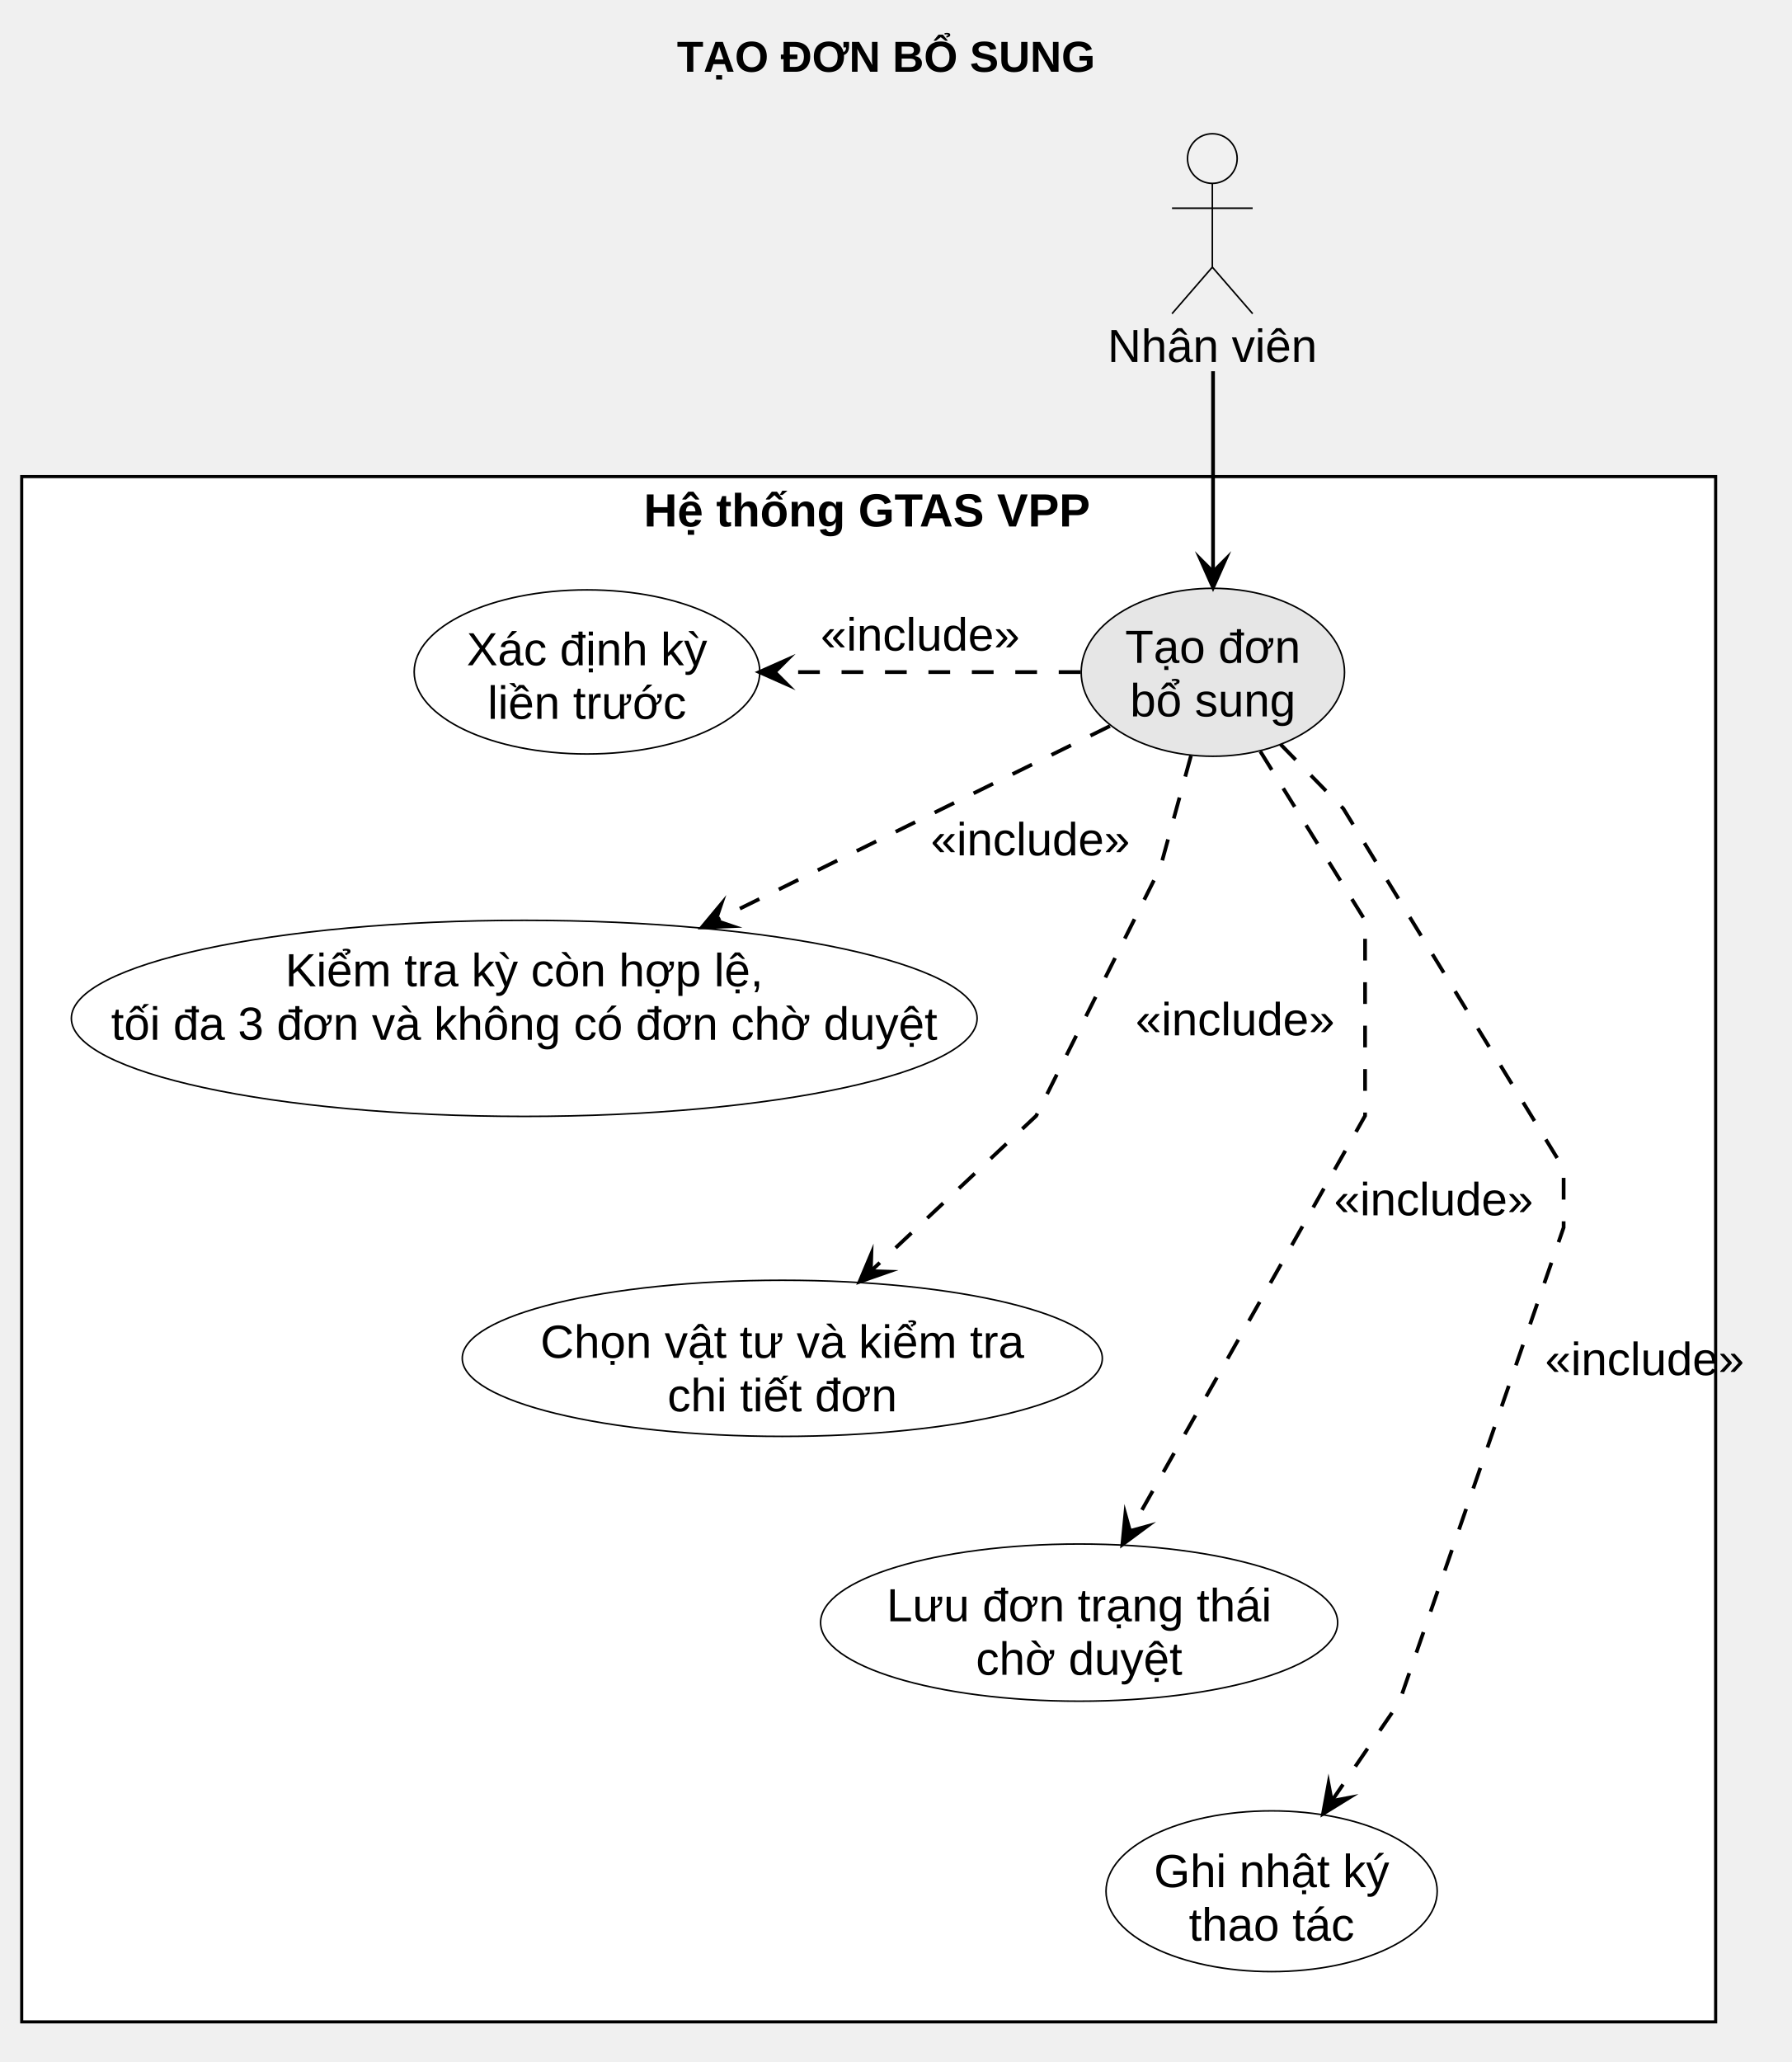
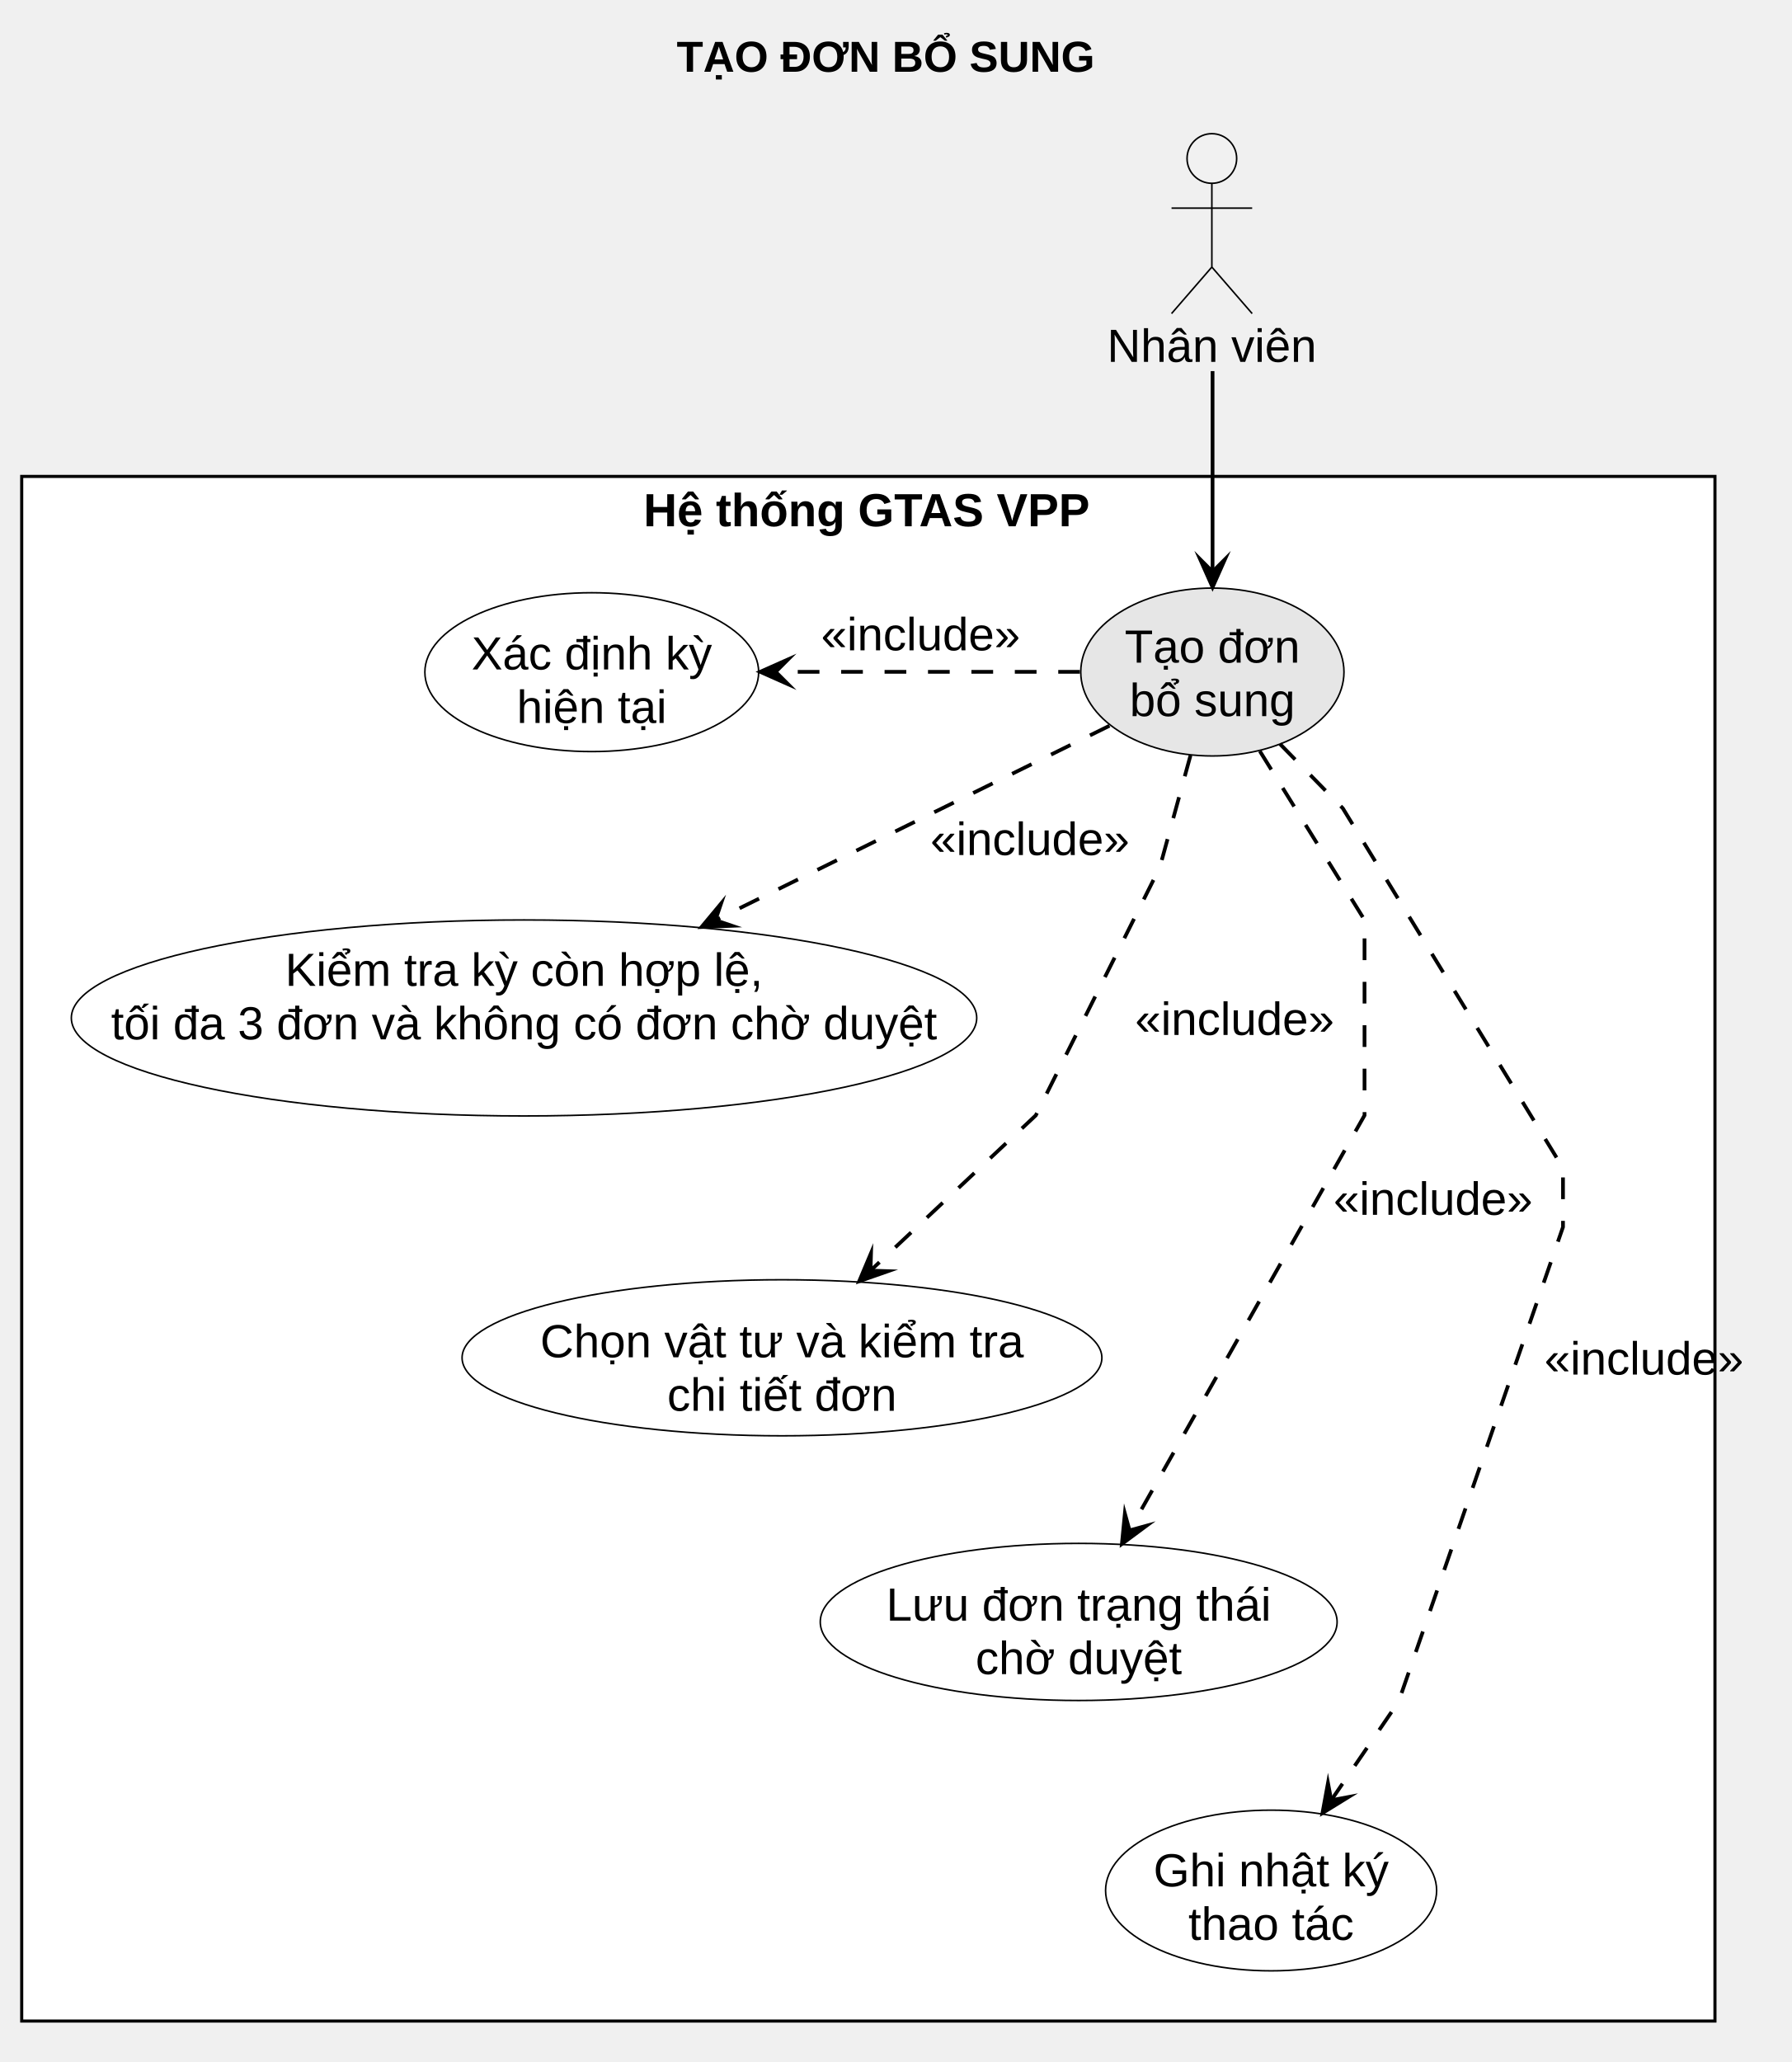
- <svg xmlns="http://www.w3.org/2000/svg" contentStyleType="text/css" data-diagram-type="DESCRIPTION" height="1246.875px" preserveAspectRatio="none" style="width:1083px;height:1246px;background:#FFFFFF;" version="1.1" viewBox="0 0 1083 1246" width="1083.75px" zoomAndPan="magnify">
+ <svg xmlns="http://www.w3.org/2000/svg" contentStyleType="text/css" data-diagram-type="DESCRIPTION" height="1108.333px" preserveAspectRatio="none" style="width:963px;height:1108px;background:#FFFFFF;" version="1.1" viewBox="0 0 963 1108" width="963.333px" zoomAndPan="magnify">
  <defs />
  <g>
    <g class="title" data-source-line="2">
-       <text fill="#000000" font-family="Arial" font-size="26.25" font-weight="700" lengthAdjust="spacing" textLength="252.81" x="409.113" y="43.372">TẠO ĐƠN BỔ SUNG</text>
+       <text fill="#000000" font-family="Arial" font-size="23.333" font-weight="700" lengthAdjust="spacing" textLength="224.72" x="363.656" y="38.553">TẠO ĐƠN BỔ SUNG</text>
    </g>
    <g class="cluster" data-qualified-name="H. th.ng GTAS VPP" data-source-line="6" id="ent0002">
-       <rect fill="#FFFFFF" height="933.75" style="stroke:#000000;stroke-width:1.875;" width="1023.75" x="13.125" y="287.997" />
-       <text fill="#000000" font-family="Arial" font-size="28.125" font-weight="700" lengthAdjust="spacing" textLength="271.884" x="389.058" y="318.128">Hệ thống GTAS VPP</text>
+       <rect fill="#FFFFFF" height="830" style="stroke:#000000;stroke-width:1.667;" width="910" x="11.667" y="255.998" />
+       <text fill="#000000" font-family="Arial" font-size="25" font-weight="700" lengthAdjust="spacing" textLength="241.675" x="345.829" y="282.781">Hệ thống GTAS VPP</text>
    </g>
    <g class="entity" data-qualified-name="H. th.ng GTAS VPP.Create" data-source-line="7" id="ent0003">
-       <ellipse cx="733.009" cy="406.243" fill="#E6E6E6" rx="79.571" ry="50.746" style="stroke:#000000;stroke-width:0.938;" />
-       <text fill="#000000" font-family="Arial" font-size="28.125" lengthAdjust="spacing" textLength="106.004" x="680.007" y="400.558">Tạo đơn</text>
-       <text fill="#000000" font-family="Arial" font-size="28.125" lengthAdjust="spacing" textLength="100.085" x="682.966" y="432.899">bổ sung</text>
+       <ellipse cx="651.563" cy="361.105" fill="#E6E6E6" rx="70.73" ry="45.107" style="stroke:#000000;stroke-width:0.833;" />
+       <text fill="#000000" font-family="Arial" font-size="25" lengthAdjust="spacing" textLength="94.226" x="604.45" y="356.052">Tạo đơn</text>
+       <text fill="#000000" font-family="Arial" font-size="25" lengthAdjust="spacing" textLength="88.965" x="607.081" y="384.799">bổ sung</text>
    </g>
-     <g class="entity" data-qualified-name="H. th.ng GTAS VPP.PreviousPeriod" data-source-line="8" id="ent0004">
-       <ellipse cx="354.748" cy="406.019" fill="#FFFFFF" rx="104.435" ry="49.584" style="stroke:#000000;stroke-width:0.938;" />
-       <text fill="#000000" font-family="Arial" font-size="28.125" lengthAdjust="spacing" textLength="145.39" x="282.052" y="402.024">Xác định kỳ</text>
-       <text fill="#000000" font-family="Arial" font-size="28.125" lengthAdjust="spacing" textLength="120.108" x="294.693" y="434.365">liền trước</text>
+     <g class="entity" data-qualified-name="H. th.ng GTAS VPP.CurrentPeriod" data-source-line="8" id="ent0004">
+       <ellipse cx="318.027" cy="361.176" fill="#FFFFFF" rx="89.693" ry="42.679" style="stroke:#000000;stroke-width:0.833;" />
+       <text fill="#000000" font-family="Arial" font-size="25" lengthAdjust="spacing" textLength="129.236" x="253.409" y="359.734">Xác định kỳ</text>
+       <text fill="#000000" font-family="Arial" font-size="25" lengthAdjust="spacing" textLength="80.615" x="277.719" y="388.481">hiện tại</text>
    </g>
    <g class="entity" data-qualified-name="H. th.ng GTAS VPP.Validate" data-source-line="9" id="ent0005">
-       <ellipse cx="316.832" cy="615.364" fill="#FFFFFF" rx="273.707" ry="59.242" style="stroke:#000000;stroke-width:0.938;" />
-       <text fill="#000000" font-family="Arial" font-size="28.125" lengthAdjust="spacing" textLength="288.872" x="172.397" y="595.973">Kiểm tra kỳ còn hợp lệ,</text>
-       <text fill="#000000" font-family="Arial" font-size="28.125" lengthAdjust="spacing" textLength="499.397" x="67.134" y="628.314">tối đa 3 đơn và không có đơn chờ duyệt</text>
+       <ellipse cx="281.629" cy="546.99" fill="#FFFFFF" rx="243.295" ry="52.659" style="stroke:#000000;stroke-width:0.833;" />
+       <text fill="#000000" font-family="Arial" font-size="25" lengthAdjust="spacing" textLength="256.775" x="153.241" y="529.754">Kiểm tra kỳ còn hợp lệ,</text>
+       <text fill="#000000" font-family="Arial" font-size="25" lengthAdjust="spacing" textLength="443.909" x="59.674" y="558.501">tối đa 3 đơn và không có đơn chờ duyệt</text>
    </g>
    <g class="entity" data-qualified-name="H. th.ng GTAS VPP.Items" data-source-line="10" id="ent0006">
-       <ellipse cx="472.793" cy="820.793" fill="#FFFFFF" rx="193.418" ry="47.171" style="stroke:#000000;stroke-width:0.938;" />
-       <text fill="#000000" font-family="Arial" font-size="28.125" lengthAdjust="spacing" textLength="292.374" x="326.606" y="820.493">Chọn vật tư và kiểm tra</text>
-       <text fill="#000000" font-family="Arial" font-size="28.125" lengthAdjust="spacing" textLength="138.826" x="403.38" y="852.834">chi tiết đơn</text>
+       <ellipse cx="420.26" cy="729.594" fill="#FFFFFF" rx="171.927" ry="41.929" style="stroke:#000000;stroke-width:0.833;" />
+       <text fill="#000000" font-family="Arial" font-size="25" lengthAdjust="spacing" textLength="259.888" x="290.317" y="729.327">Chọn vật tư và kiểm tra</text>
+       <text fill="#000000" font-family="Arial" font-size="25" lengthAdjust="spacing" textLength="123.401" x="358.56" y="758.075">chi tiết đơn</text>
    </g>
    <g class="entity" data-qualified-name="H. th.ng GTAS VPP.Persist" data-source-line="11" id="ent0007">
-       <ellipse cx="652.185" cy="980.484" fill="#FFFFFF" rx="156.247" ry="47.487" style="stroke:#000000;stroke-width:0.938;" />
-       <text fill="#000000" font-family="Arial" font-size="28.125" lengthAdjust="spacing" textLength="232.732" x="535.819" y="979.683">Lưu đơn trạng thái</text>
-       <text fill="#000000" font-family="Arial" font-size="28.125" lengthAdjust="spacing" textLength="124.763" x="589.803" y="1012.024">chờ duyệt</text>
+       <ellipse cx="579.72" cy="871.541" fill="#FFFFFF" rx="138.886" ry="42.21" style="stroke:#000000;stroke-width:0.833;" />
+       <text fill="#000000" font-family="Arial" font-size="25" lengthAdjust="spacing" textLength="206.873" x="476.283" y="870.83">Lưu đơn trạng thái</text>
+       <text fill="#000000" font-family="Arial" font-size="25" lengthAdjust="spacing" textLength="110.901" x="524.269" y="899.577">chờ duyệt</text>
    </g>
    <g class="entity" data-qualified-name="H. th.ng GTAS VPP.Log" data-source-line="12" id="ent0008">
-       <ellipse cx="768.517" cy="1142.819" fill="#FFFFFF" rx="100.079" ry="48.571" style="stroke:#000000;stroke-width:0.938;" />
-       <text fill="#000000" font-family="Arial" font-size="28.125" lengthAdjust="spacing" textLength="142.259" x="697.387" y="1140.341">Ghi nhật ký</text>
-       <text fill="#000000" font-family="Arial" font-size="28.125" lengthAdjust="spacing" textLength="100.072" x="718.481" y="1172.681">thao tác</text>
+       <ellipse cx="683.126" cy="1015.839" fill="#FFFFFF" rx="88.959" ry="43.174" style="stroke:#000000;stroke-width:0.833;" />
+       <text fill="#000000" font-family="Arial" font-size="25" lengthAdjust="spacing" textLength="126.453" x="619.9" y="1013.636">Ghi nhật ký</text>
+       <text fill="#000000" font-family="Arial" font-size="25" lengthAdjust="spacing" textLength="88.953" x="638.65" y="1042.384">thao tác</text>
    </g>
    <g class="entity" data-qualified-name="Employee" data-source-line="4" id="ent0001">
-       <ellipse cx="732.697" cy="95.81" fill="#F1F1F1" rx="15" ry="15" style="stroke:#000000;stroke-width:0.938;" />
-       <path d="M732.697,110.81 L732.697,161.435 M708.322,125.81 L757.072,125.81 M732.697,161.435 L708.322,189.56 M732.697,161.435 L757.072,189.56" fill="none" style="stroke:#000000;stroke-width:0.938;" />
-       <text fill="#000000" font-family="Arial" font-size="28.125" lengthAdjust="spacing" textLength="126.645" x="669.375" y="218.753">Nhân viên</text>
+       <ellipse cx="651.287" cy="85.164" fill="#F1F1F1" rx="13.333" ry="13.333" style="stroke:#000000;stroke-width:0.833;" />
+       <path d="M651.287,98.498 L651.287,143.498 M629.62,111.831 L672.953,111.831 M651.287,143.498 L629.62,168.498 M651.287,143.498 L672.953,168.498" fill="none" style="stroke:#000000;stroke-width:0.833;" />
+       <text fill="#000000" font-family="Arial" font-size="25" lengthAdjust="spacing" textLength="112.573" x="595" y="194.447">Nhân viên</text>
    </g>
    <g class="link" data-entity-1="ent0003" data-entity-2="ent0004" data-link-type="dependency" data-source-line="15" id="lnk10">
-       <path d="M652.987,406.122 C596.456,406.122 529.556,406.122 468.244,406.122" fill="none" id="Create-to-PreviousPeriod" style="stroke:#000000;stroke-width:2.25;stroke-dasharray:13.125,13.125;" />
-       <polygon fill="#000000" points="458.869,406.122,475.744,413.622,468.244,406.122,475.744,398.622,458.869,406.122" style="stroke:#000000;stroke-width:2.25;stroke-linejoin:miter;stroke-miterlimit:10;" />
-       <text fill="#000000" font-family="Arial" font-size="28.125" lengthAdjust="spacing" textLength="120.41" x="495.938" y="393.128">«include»</text>
+       <path d="M580.4,360.998 C530.183,360.998 470.85,360.998 416.867,360.998" fill="none" id="Create-to-CurrentPeriod" style="stroke:#000000;stroke-width:2;stroke-dasharray:11.667,11.667;" />
+       <polygon fill="#000000" points="408.533,360.998,423.533,367.664,416.867,360.998,423.533,354.331,408.533,360.998" style="stroke:#000000;stroke-width:2;stroke-linejoin:miter;stroke-miterlimit:10;" />
+       <text fill="#000000" font-family="Arial" font-size="25" lengthAdjust="spacing" textLength="107.031" x="441.25" y="349.447">«include»</text>
    </g>
    <g class="link" data-entity-1="ent0003" data-entity-2="ent0005" data-link-type="dependency" data-source-line="16" id="lnk11">
-       <path d="M670.8,438.729 C605.719,470.847 510.796,517.663 432.552,556.251" fill="none" id="Create-to-Validate" style="stroke:#000000;stroke-width:2.25;stroke-dasharray:13.125,13.125;" />
-       <polygon fill="#000000" points="424.144,560.397,442.596,559.66,432.552,556.251,435.961,546.207,424.144,560.397" style="stroke:#000000;stroke-width:2.25;stroke-linejoin:miter;stroke-miterlimit:10;" />
-       <text fill="#000000" font-family="Arial" font-size="28.125" lengthAdjust="spacing" textLength="120.41" x="562.5" y="516.878">«include»</text>
+       <path d="M596.267,389.981 C538.417,418.531 454.041,460.145 384.49,494.445" fill="none" id="Create-to-Validate" style="stroke:#000000;stroke-width:2;stroke-dasharray:11.667,11.667;" />
+       <polygon fill="#000000" points="377.017,498.131,393.418,497.476,384.49,494.445,387.521,485.517,377.017,498.131" style="stroke:#000000;stroke-width:2;stroke-linejoin:miter;stroke-miterlimit:10;" />
+       <text fill="#000000" font-family="Arial" font-size="25" lengthAdjust="spacing" textLength="107.031" x="500" y="459.447">«include»</text>
    </g>
    <g class="link" data-entity-1="ent0003" data-entity-2="ent0006" data-link-type="dependency" data-source-line="17" id="lnk12">
-       <path d="M719.794,456.616 C711.056,488.472 701.25,524.247 701.25,524.247 C701.25,524.247 626.25,674.247 626.25,674.247 C626.25,674.247 571.508,725.635 526.302,768.103" fill="none" id="Create-to-Items" style="stroke:#000000;stroke-width:2.25;stroke-dasharray:13.125,13.125;" />
-       <polygon fill="#000000" points="519.469,774.522,536.903,768.434,526.302,768.103,526.633,757.502,519.469,774.522" style="stroke:#000000;stroke-width:2.25;stroke-linejoin:miter;stroke-miterlimit:10;" />
-       <text fill="#000000" font-family="Arial" font-size="28.125" lengthAdjust="spacing" textLength="120.41" x="686.25" y="625.628">«include»</text>
+       <path d="M639.817,405.881 C632.05,434.198 623.333,465.998 623.333,465.998 C623.333,465.998 556.667,599.331 556.667,599.331 C556.667,599.331 508.007,645.009 467.824,682.759" fill="none" id="Create-to-Items" style="stroke:#000000;stroke-width:2;stroke-dasharray:11.667,11.667;" />
+       <polygon fill="#000000" points="461.75,688.464,477.247,683.053,467.824,682.759,468.118,673.335,461.75,688.464" style="stroke:#000000;stroke-width:2;stroke-linejoin:miter;stroke-miterlimit:10;" />
+       <text fill="#000000" font-family="Arial" font-size="25" lengthAdjust="spacing" textLength="107.031" x="610" y="556.114">«include»</text>
    </g>
    <g class="link" data-entity-1="ent0003" data-entity-2="ent0007" data-link-type="dependency" data-source-line="18" id="lnk13">
-       <path d="M761.7,454.047 C788.663,497.529 825,556.122 825,556.122 C825,556.122 825,674.247 825,674.247 C825,674.247 731.07,840.165 682.938,925.158" fill="none" id="Create-to-Persist" style="stroke:#000000;stroke-width:2.25;stroke-dasharray:13.125,13.125;" />
-       <polygon fill="#000000" points="678.319,933.316,693.16,922.328,682.938,925.158,680.108,914.937,678.319,933.316" style="stroke:#000000;stroke-width:2.25;stroke-linejoin:miter;stroke-miterlimit:10;" />
-       <text fill="#000000" font-family="Arial" font-size="28.125" lengthAdjust="spacing" textLength="120.41" x="806.25" y="734.378">«include»</text>
+       <path d="M677.067,403.598 C701.033,442.248 733.333,494.331 733.333,494.331 C733.333,494.331 733.333,599.331 733.333,599.331 C733.333,599.331 649.84,746.813 607.056,822.363" fill="none" id="Create-to-Persist" style="stroke:#000000;stroke-width:2;stroke-dasharray:11.667,11.667;" />
+       <polygon fill="#000000" points="602.95,829.614,616.143,819.847,607.056,822.363,604.54,813.277,602.95,829.614" style="stroke:#000000;stroke-width:2;stroke-linejoin:miter;stroke-miterlimit:10;" />
+       <text fill="#000000" font-family="Arial" font-size="25" lengthAdjust="spacing" textLength="107.031" x="716.667" y="652.781">«include»</text>
    </g>
    <g class="link" data-entity-1="ent0003" data-entity-2="ent0008" data-link-type="dependency" data-source-line="19" id="lnk14">
-       <path d="M773.888,449.735 C793.106,469.404 811.875,488.622 811.875,488.622 C811.875,488.622 945,706.122 945,706.122 C945,706.122 945,741.747 945,741.747 C945,741.747 845.625,1028.622 845.625,1028.622 C845.625,1028.622 826.26,1056.977 804.866,1088.271" fill="none" id="Create-to-Log" style="stroke:#000000;stroke-width:2.25;stroke-dasharray:13.125,13.125;" />
-       <polygon fill="#000000" points="799.575,1096.01,815.29,1086.312,804.866,1088.271,802.907,1077.847,799.575,1096.01" style="stroke:#000000;stroke-width:2.25;stroke-linejoin:miter;stroke-miterlimit:10;" />
-       <text fill="#000000" font-family="Arial" font-size="28.125" lengthAdjust="spacing" textLength="120.41" x="933.75" y="830.941">«include»</text>
+       <path d="M687.9,399.764 C704.983,417.248 721.667,434.331 721.667,434.331 C721.667,434.331 840,627.664 840,627.664 C840,627.664 840,659.331 840,659.331 C840,659.331 751.667,914.331 751.667,914.331 C751.667,914.331 734.453,939.535 715.436,967.352" fill="none" id="Create-to-Log" style="stroke:#000000;stroke-width:2;stroke-dasharray:11.667,11.667;" />
+       <polygon fill="#000000" points="710.733,974.231,724.702,965.611,715.436,967.352,713.695,958.086,710.733,974.231" style="stroke:#000000;stroke-width:2;stroke-linejoin:miter;stroke-miterlimit:10;" />
+       <text fill="#000000" font-family="Arial" font-size="25" lengthAdjust="spacing" textLength="107.031" x="830" y="738.614">«include»</text>
    </g>
    <g class="link" data-entity-1="ent0001" data-entity-2="ent0003" data-link-type="dependency" data-source-line="27" id="lnk19">
-       <path d="M733.125,224.322 C733.125,265.966 733.125,308.322 733.125,345.597" fill="none" id="Employee-to-Create" style="stroke:#000000;stroke-width:2.25;" />
-       <polygon fill="#000000" points="733.125,354.972,740.625,338.097,733.125,345.597,725.625,338.097,733.125,354.972" style="stroke:#000000;stroke-width:2.25;stroke-linejoin:miter;stroke-miterlimit:10;" />
+       <path d="M651.667,199.398 C651.667,236.414 651.667,274.064 651.667,307.198" fill="none" id="Employee-to-Create" style="stroke:#000000;stroke-width:2;" />
+       <polygon fill="#000000" points="651.667,315.531,658.333,300.531,651.667,307.198,645,300.531,651.667,315.531" style="stroke:#000000;stroke-width:2;stroke-linejoin:miter;stroke-miterlimit:10;" />
    </g>
  </g>
</svg>
